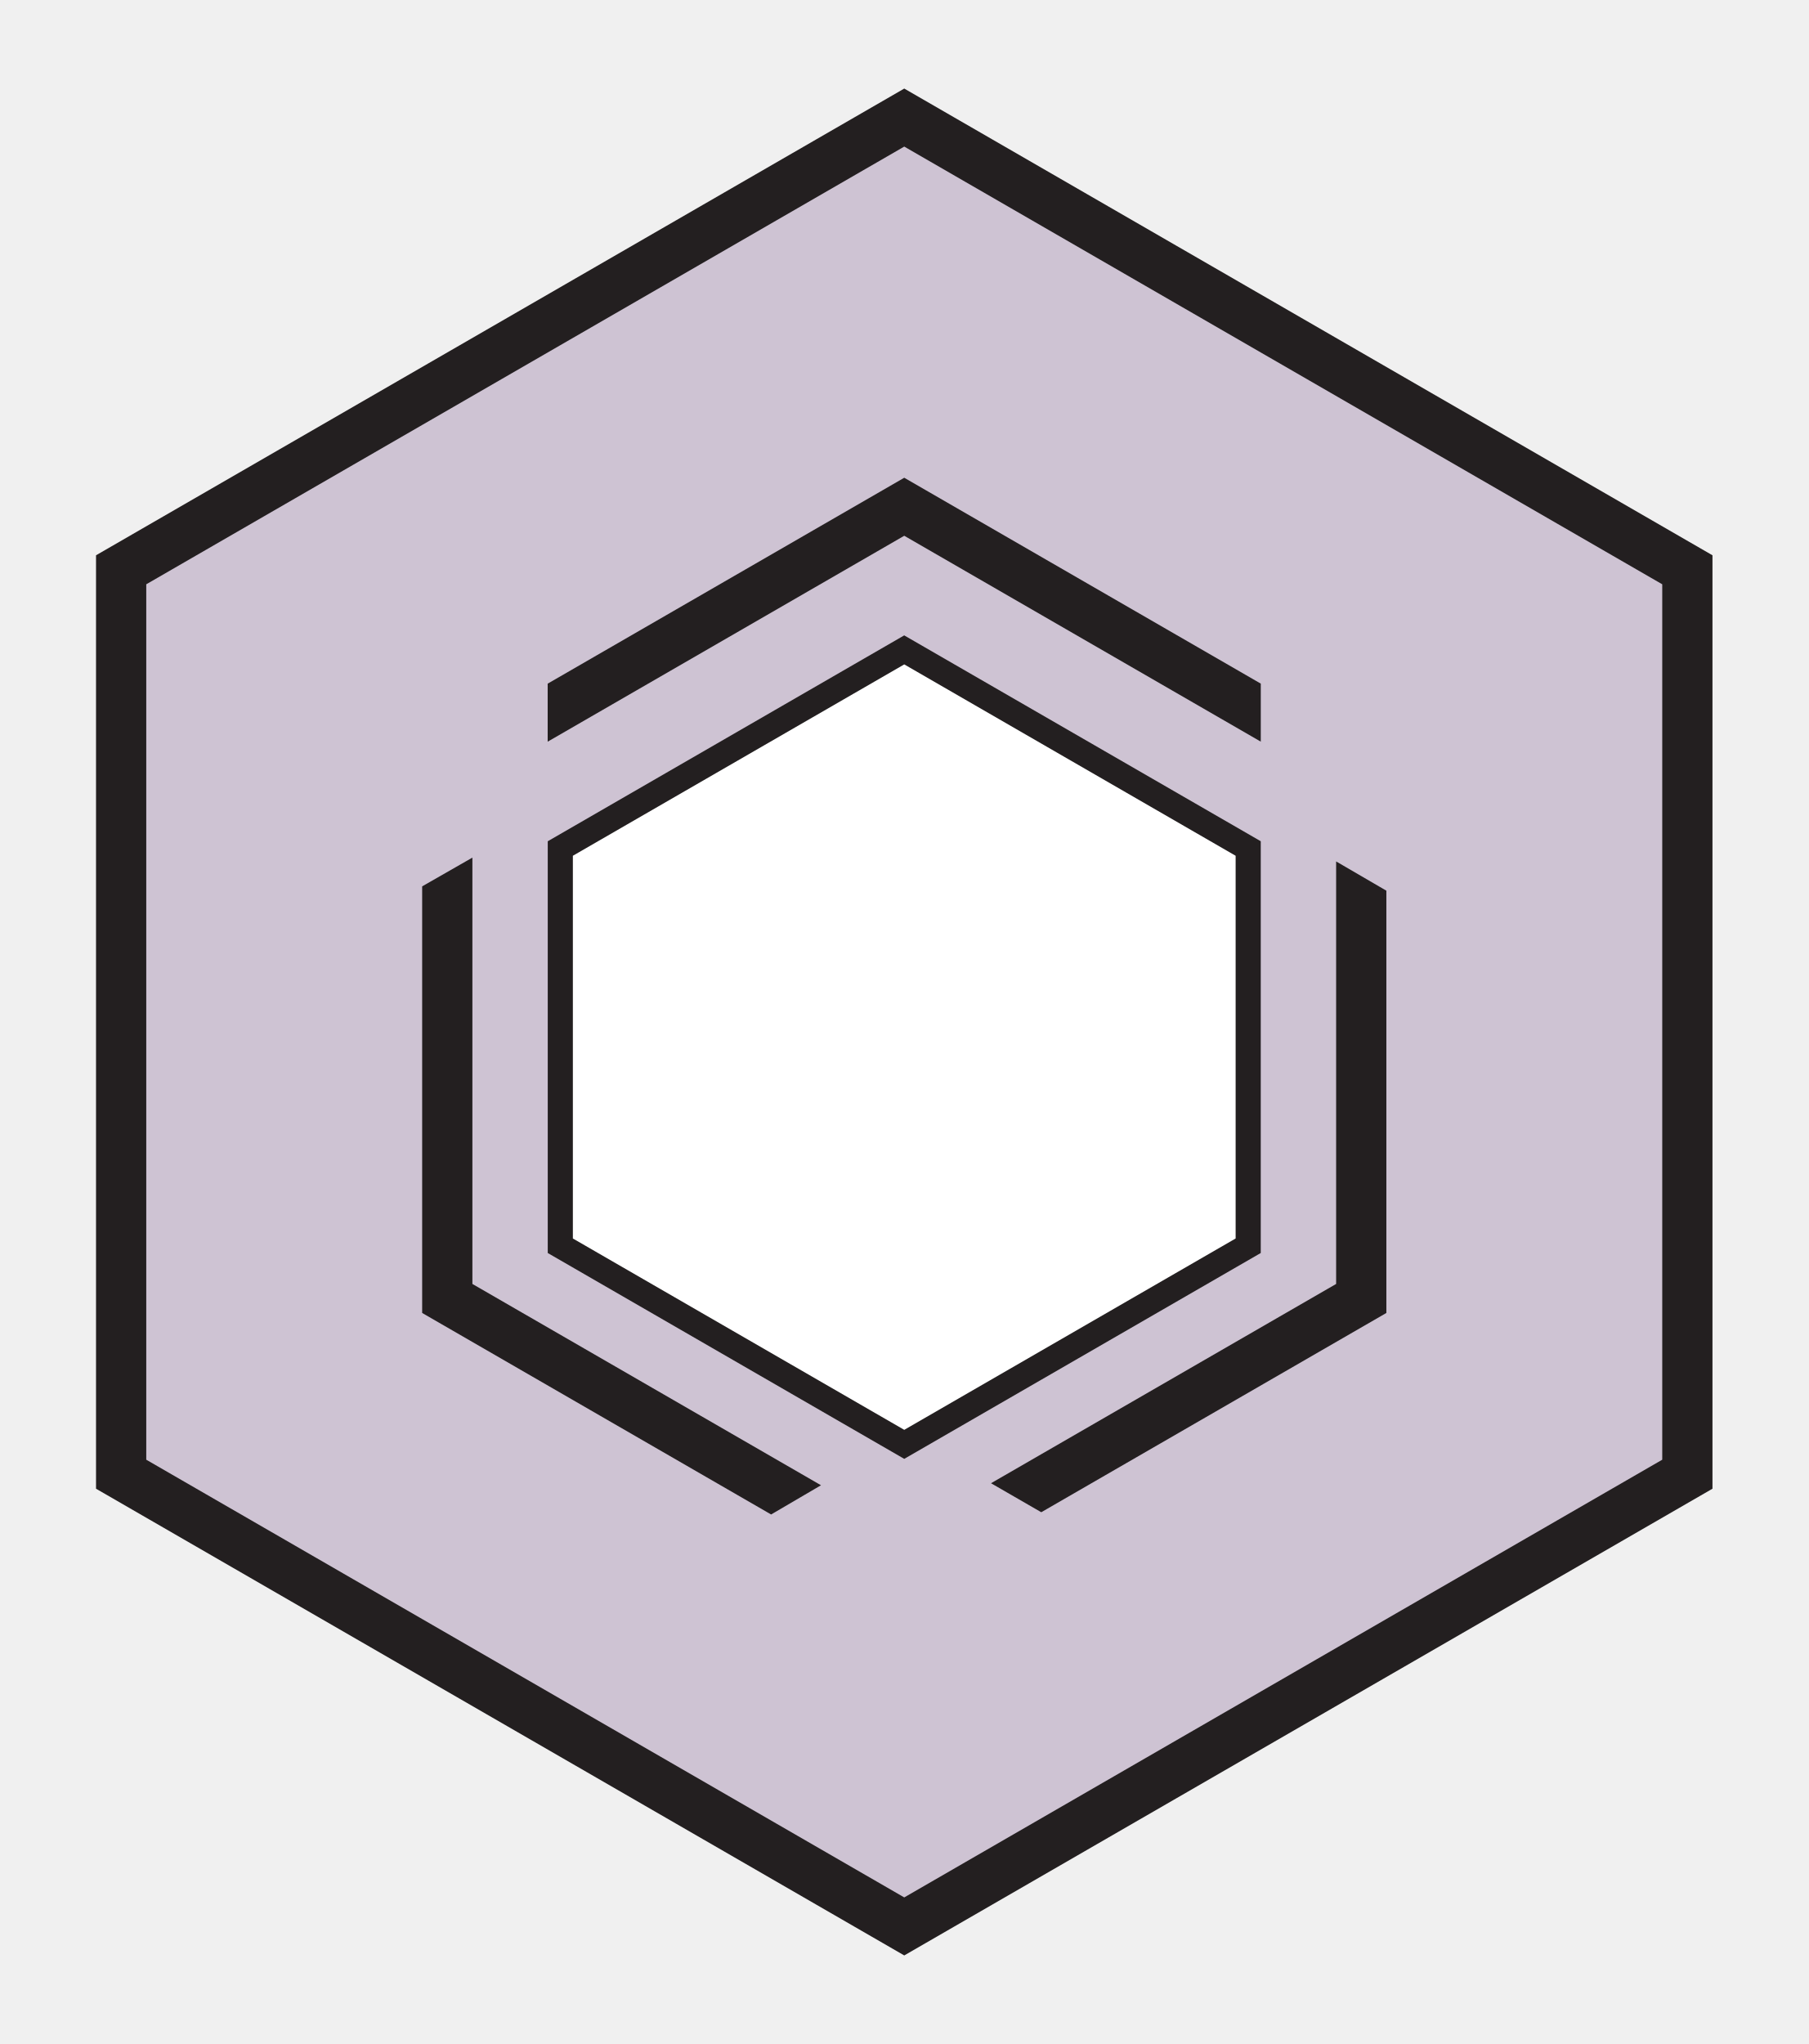
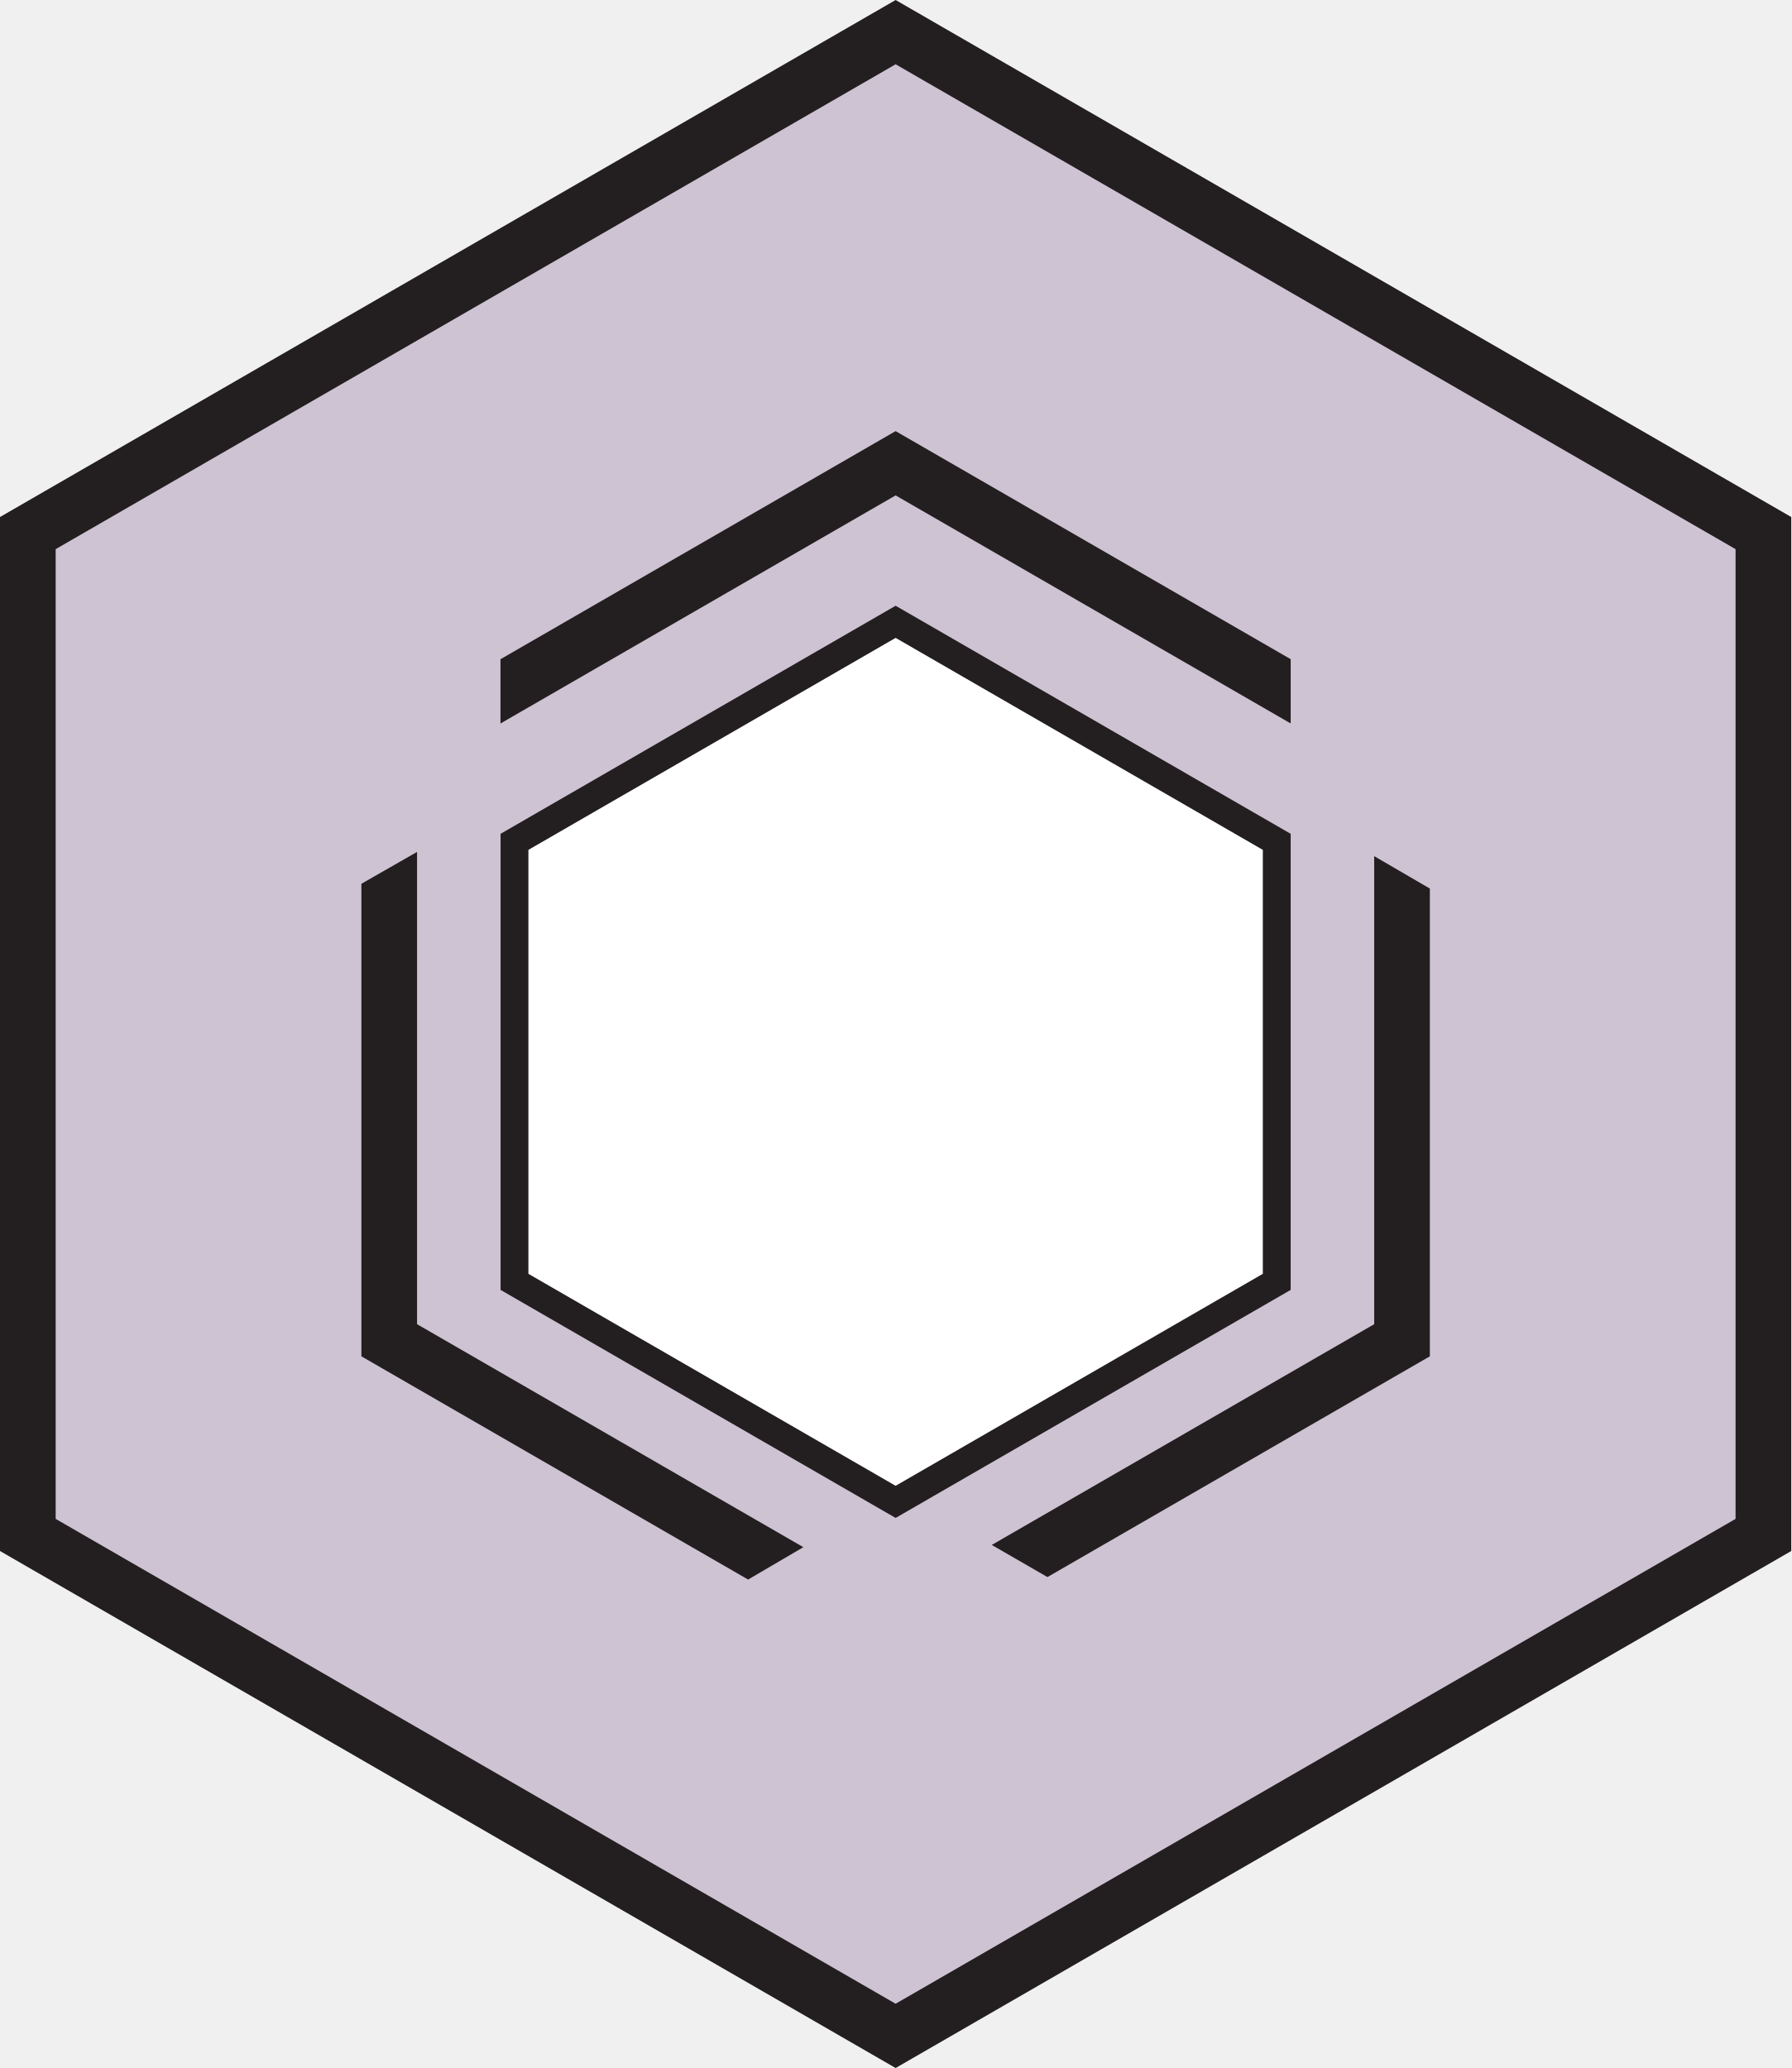
- <svg xmlns="http://www.w3.org/2000/svg" viewBox="0 0 300 339" fill-rule="evenodd" clip-rule="evenodd" stroke-miterlimit="10">
-   <g transform="translate(0 .75) scale(4.16667)">
-     <path fill="none" d="M0 0h72v81H0z" />
-     <clipPath id="prefix__a">
-       <path d="M0 0h72v81H0z" />
+ <svg xmlns="http://www.w3.org/2000/svg" fill-rule="evenodd" stroke-miterlimit="10" clip-rule="evenodd" viewBox="0 0 64.354 74.309" xml:space="preserve">
+   <path fill="#7f5a90" fill-rule="nonzero" d="M63.354 55.155v-36l-31.177-18-31.177 18v36l31.177 18z" opacity=".3" />
+   <path fill="none" stroke="#231f20" stroke-width="2" d="M63.354 55.155v-36l-31.177-18-31.177 18v36l31.177 18z" />
+   <g transform="translate(13.9837 27.1501)">
+     <clipPath id="a">
+       <path d="M-12.984-7.995v36l31.177 18 31.177-18v-36l-31.177-18zm45.371 9.862v-14.25l9.12 19.56zM3.997-10.644V1.747l-9.49 5.43zm14.31 37.081 11.44 6.6H7.037Z" clip-rule="nonzero" />
    </clipPath>
-     <g clip-path="url(#prefix__a)">
-       <path d="M67.177 58.5v-36L36 4.5l-31.177 18v36L36 76.5l31.177-18z" fill="#7f5a90" fill-rule="nonzero" opacity=".3" />
-       <path d="M67.177 58.5v-36L36 4.5l-31.177 18v36L36 76.5l31.177-18z" fill="none" stroke="#231f20" stroke-width="2" />
-       <g transform="translate(17.807 30.495)">
-         <clipPath id="prefix__b">
-           <path d="M-12.984-7.995v36l31.177 18 31.177-18v-36l-31.177-18-31.177 18zm45.371 9.862v-14.25l9.12 19.56-9.12-5.31zM3.997-10.644V1.747l-9.49 5.43 9.49-17.821zm14.31 37.081l11.44 6.6H7.037l11.27-6.6z" clip-rule="nonzero" />
-         </clipPath>
-         <g clip-path="url(#prefix__b)">
-           <path d="M0 21.009V0l18.193-10.504L36.387 0v21.009L18.193 31.513 0 21.009z" fill="none" stroke="#231f20" stroke-width="2" />
-         </g>
-       </g>
-       <path d="M22.307 49.406V33.594L36 25.688l13.694 7.906v15.812L36 57.312l-13.693-7.906z" fill="#fff" fill-rule="nonzero" />
-       <path d="M36 25.11l-14.193 8.196v16.389L36 57.889l14.193-8.194v-16.39L36 25.112zm0 1.156l13.193 7.617v15.234L36 56.734l-13.193-7.617V33.883L36 26.266z" fill="#231f20" fill-rule="nonzero" />
+     <g clip-path="url(#a)">
+       <path fill="none" stroke="#231f20" stroke-width="2" d="M0 21.009V0l18.193-10.504L36.387 0v21.009L18.193 31.513Z" />
    </g>
  </g>
+   <path fill="#fff" fill-rule="nonzero" d="M18.484 46.06v-15.812l13.693-7.906 13.694 7.906v15.812l-13.694 7.906z" />
+   <path fill="#231f20" fill-rule="nonzero" d="m32.177 21.766-14.193 8.195v16.389l14.193 8.194 14.193-8.194v-16.389zm0 1.155 13.193 7.617v15.234l-13.193 7.617-13.193-7.617v-15.234z" />
</svg>
